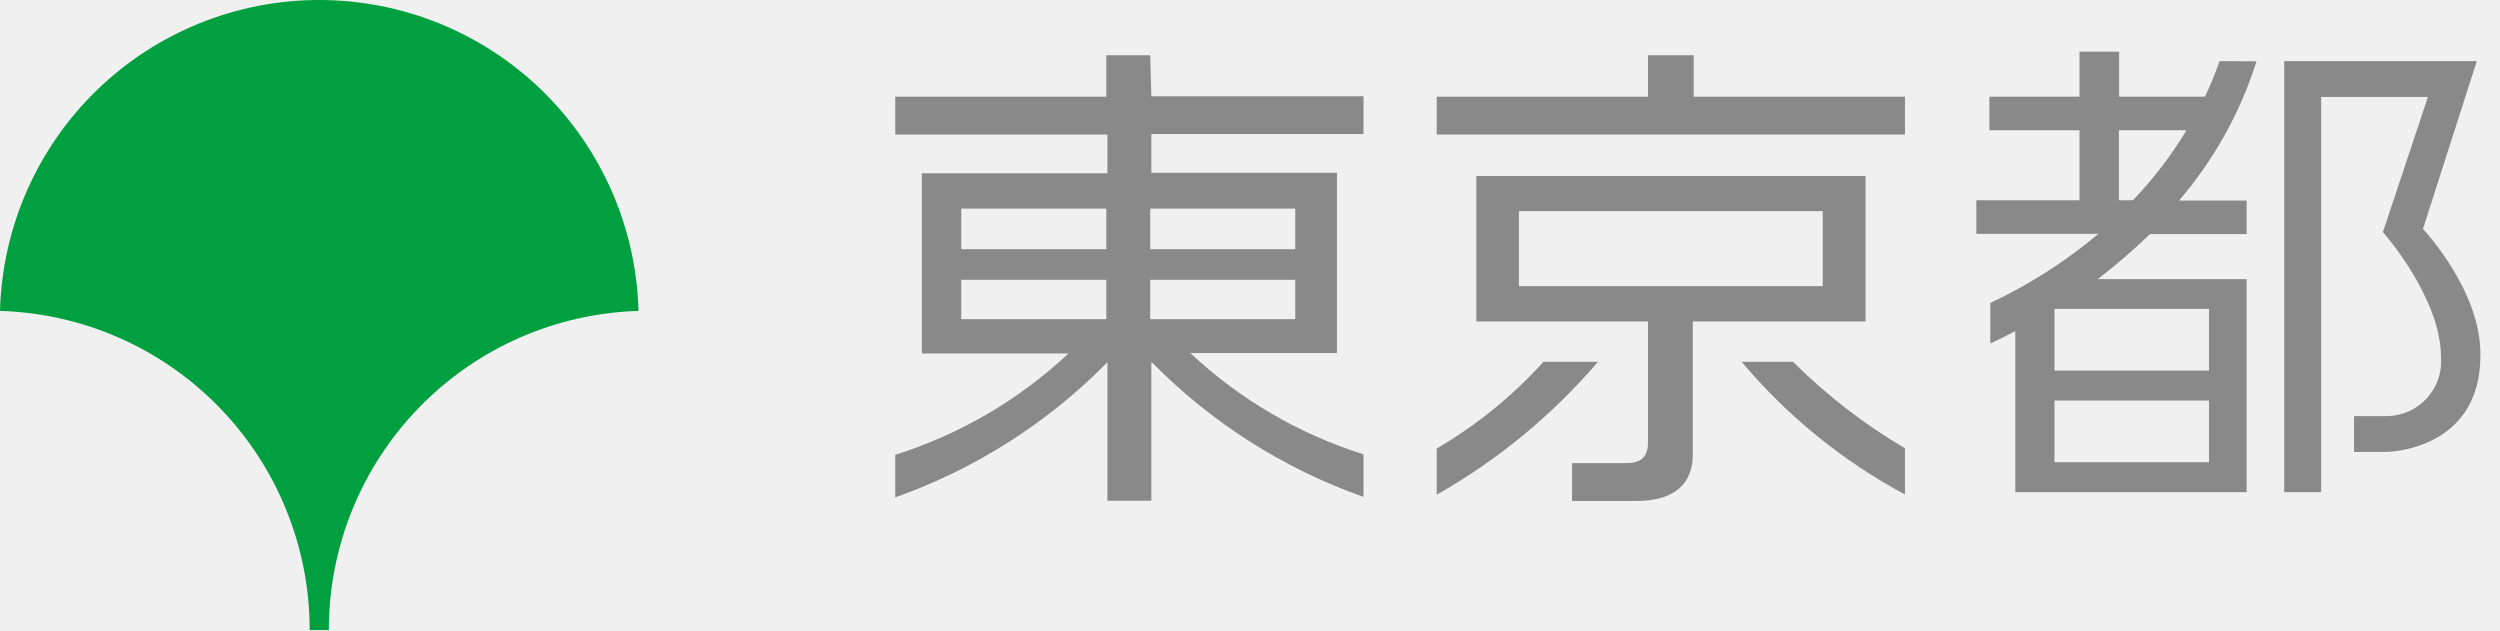
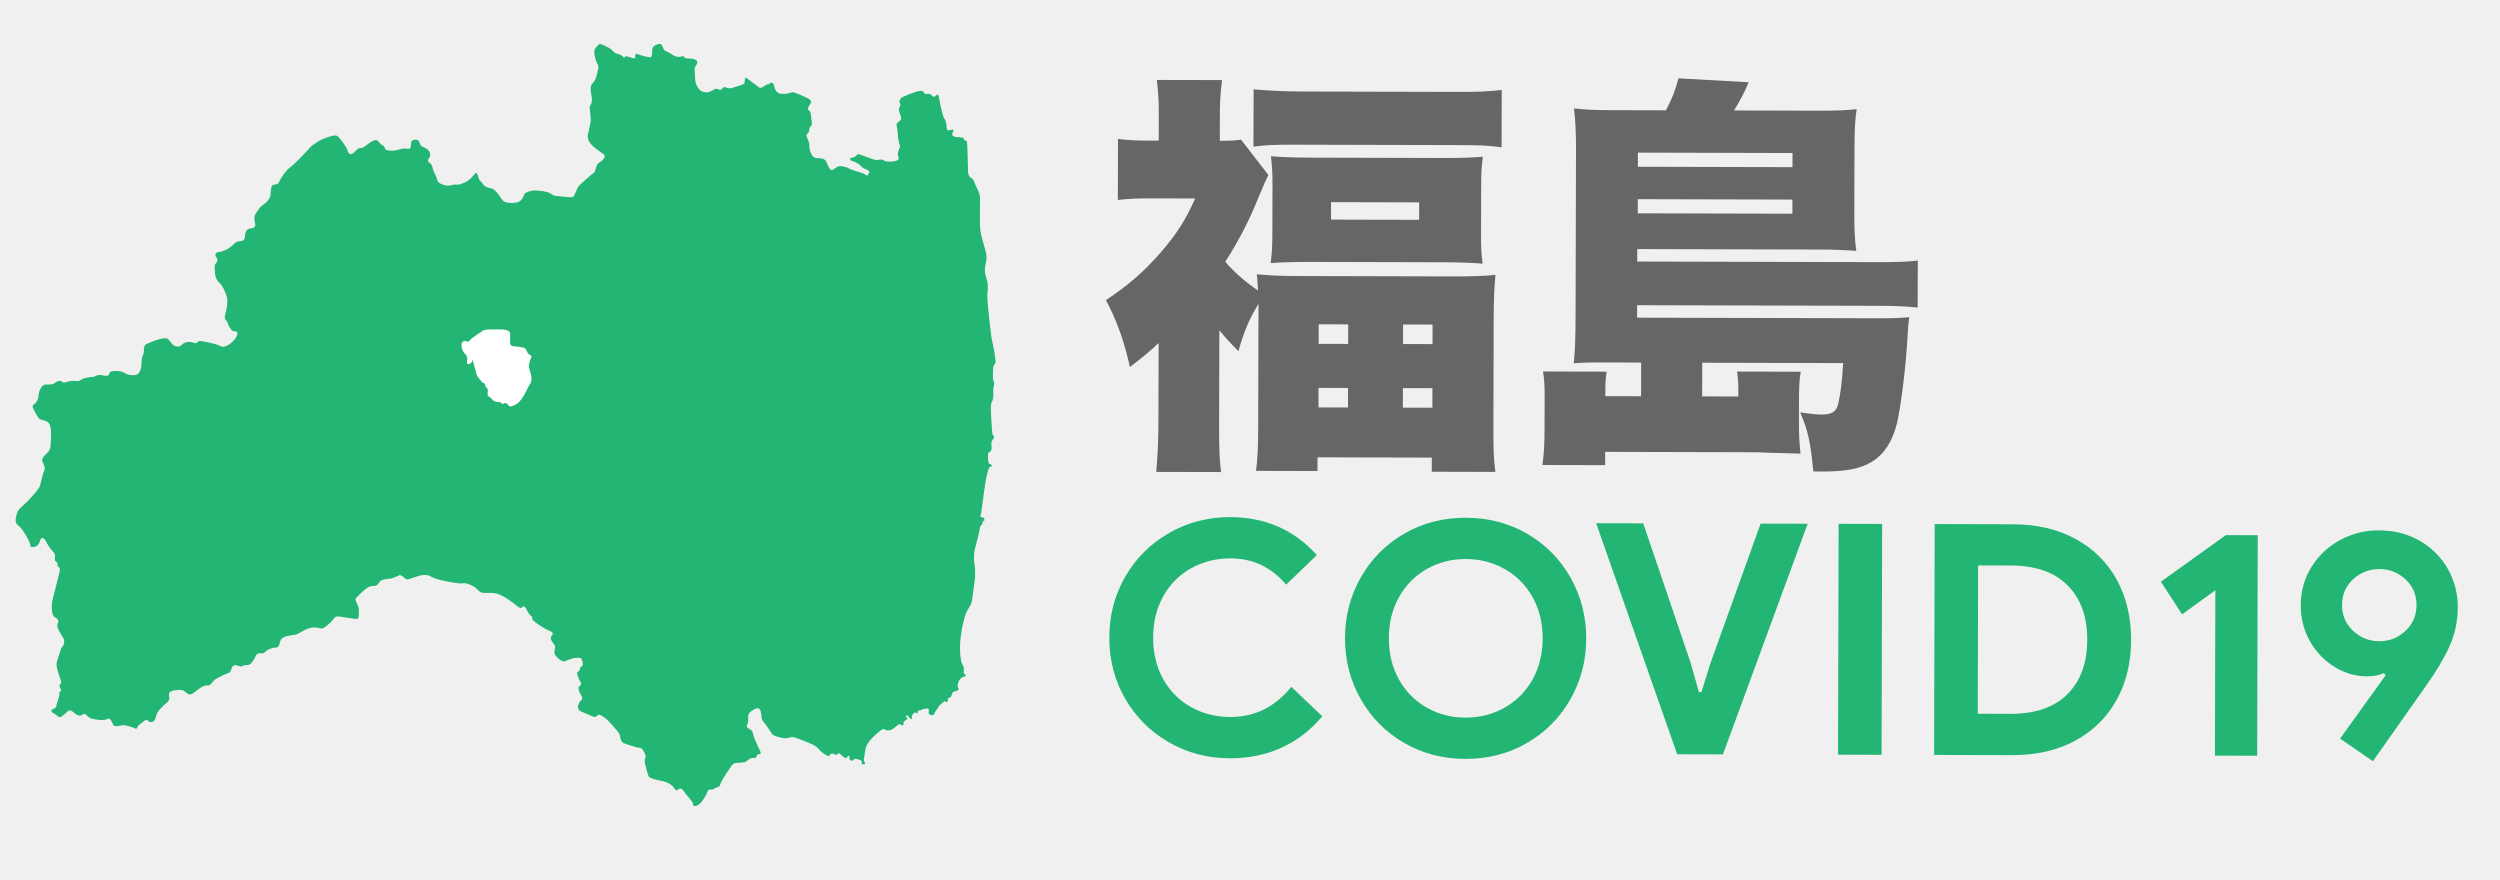
- <svg xmlns="http://www.w3.org/2000/svg" fill="none" height="28" viewBox="0 0 111 28" width="111">
-   <path d="m13.75 27.974h.85c-.002-3.687 1.433-7.229 4.001-9.874s6.064-4.187 9.749-4.296c-.098-3.694-1.635-7.204-4.282-9.783-2.648-2.578-6.197-4.021-9.893-4.021s-7.245 1.443-9.893 4.021c-2.648 2.578-4.184 6.088-4.282 9.783 3.685.109 7.182 1.65 9.749 4.296s4.002 6.188 4.001 9.874z" fill="#00a040" />
-   <g fill="#898989">
-     <path d="m51.07 2.453h-1.95v1.84h-9.37v1.68h9.42v1.72h-8.24v8h6.51c-2.193 2.058-4.822 3.596-7.69 4.5v1.89c3.554-1.26 6.776-3.311 9.42-6v6.15h1.95v-6.17c2.643 2.691 5.864 4.743 9.42 6v-1.89c-2.869-.903-5.498-2.441-7.69-4.5h6.51v-8h-8.24v-1.72h9.42v-1.68h-9.42zm-8.39 6.81h6.44v1.8h-6.44zm0 3.16h6.44v1.75h-6.44zm14.83 1.75h-6.44v-1.75h6.44zm0-4.91v1.8h-6.44v-1.8z" />
-     <path d="m68.53 16.064c-1.374 1.518-2.972 2.817-4.74 3.85v2.05c2.711-1.536 5.134-3.533 7.16-5.9z" />
-     <path d="m79.61 16.064h-2.28c2.02 2.407 4.481 4.406 7.25 5.89v-2.05c-1.812-1.066-3.481-2.356-4.97-3.84z" />
-     <path d="m80.93 14.274h1.9v-6.46h-17.28v6.46h7.62v5.38c0 .71-.39.91-1 .91h-2.37v1.68h2.85c1.77 0 2.51-.83 2.51-2.06v-5.91zm-13.49-4.9h13.49v3.33h-13.49z" />
-     <path d="m75.2 2.453h-2.03v1.84h-9.38v1.68h20.79v-1.68h-9.38z" />
-     <path d="m107.58 10.164 2.39-7.45h-8.55v19.14h1.64v-17.55h4.74l-2 6s2.58 2.89 2.58 5.56c.025.332-.019.666-.129.981-.11.315-.283.603-.509.848-.226.245-.5.441-.805.575-.305.135-.634.205-.967.207h-1.45v1.59h1.4s4.21 0 4.21-4.29c.04-2.87-2.55-5.61-2.55-5.61z" />
-     <path d="m98.55 2.713c-.188.538-.405 1.065-.65 1.58h-3.81v-2h-1.76v2h-4v1.49h4v3.11h-4.58v1.49h5.42c-1.461 1.226-3.075 2.258-4.8 3.07v1.8c.35-.17.73-.35 1.11-.55v7.15h10.27v-9.46h-6.61c.811-.622 1.585-1.29 2.32-2h4.29v-1.49h-3c1.551-1.807 2.722-3.909 3.44-6.18zm-.47 17.81h-6.86v-2.74h6.86zm0-4.07h-6.86v-2.74h6.86zm-4-7.56v-3.11h3c-.675 1.122-1.474 2.165-2.38 3.11z" />
+ <svg xmlns="http://www.w3.org/2000/svg" version="1.1" id="Layer_1" x="0px" y="0px" viewBox="0 0 1125 396" style="enable-background:new 0 0 1125 396;" xml:space="preserve">
+   <style type="text/css">
+ 	.st0{fill:#22B573;}
+ 	.st1{fill:#FFFFFF;}
+ 	.st2{fill:#666666;}
+ </style>
+   <g>
+     <path class="st0" d="M525.91,333.99c-8.31-4.81-14.84-11.35-19.61-19.64c-4.77-8.28-7.14-17.45-7.11-27.51   c0.03-10.06,2.44-19.22,7.25-27.48c4.81-8.26,11.38-14.77,19.71-19.54c8.33-4.77,17.52-7.14,27.59-7.11   c15.67,0.04,28.62,5.73,38.84,17.07l-13.82,13.31c-6.65-7.85-14.96-11.79-24.93-11.82c-6.48-0.02-12.39,1.44-17.71,4.38   c-5.33,2.94-9.52,7.11-12.58,12.52c-3.06,5.41-4.6,11.65-4.62,18.7c-0.02,7.06,1.49,13.3,4.52,18.73   c3.03,5.43,7.21,9.62,12.52,12.58c5.31,2.97,11.21,4.45,17.69,4.47c10.93,0.03,20.08-4.49,27.46-13.57l13.9,13.24   c-5.14,6.18-11.22,10.88-18.24,14.1c-7.02,3.22-14.79,4.82-23.3,4.8C543.4,341.21,534.22,338.8,525.91,333.99z" />
+     <path class="st0" d="M631.76,334.25c-8.26-4.81-14.75-11.38-19.46-19.71c-4.72-8.33-7.07-17.48-7.04-27.44   c0.03-9.96,2.42-19.1,7.18-27.4c4.76-8.31,11.28-14.84,19.56-19.61s17.5-7.14,27.66-7.11c10.16,0.03,19.36,2.44,27.62,7.25   c8.26,4.81,14.75,11.38,19.47,19.71c4.72,8.33,7.07,17.48,7.04,27.44c-0.02,9.96-2.42,19.1-7.18,27.4   c-4.76,8.31-11.28,14.84-19.56,19.61c-8.28,4.77-17.5,7.14-27.66,7.11C649.23,341.48,640.02,339.06,631.76,334.25z M677,318.48   c5.33-2.98,9.52-7.18,12.58-12.59c3.06-5.41,4.6-11.6,4.62-18.56c0.02-6.96-1.49-13.16-4.52-18.58   c-3.03-5.42-7.21-9.64-12.52-12.65c-5.31-3.01-11.16-4.52-17.54-4.54c-6.38-0.02-12.22,1.47-17.5,4.45   c-5.28,2.99-9.45,7.18-12.51,12.59c-3.06,5.41-4.6,11.6-4.62,18.56c-0.02,6.96,1.49,13.16,4.52,18.58   c3.03,5.43,7.18,9.64,12.45,12.65c5.27,3.01,11.09,4.53,17.47,4.54C665.81,322.95,671.67,321.47,677,318.48z" />
+     <path class="st0" d="M718.27,235.45l21.18,0.05l21.32,62.73l3.74,13.21l1.16,0l4.1-13.19l22.5-62.62l21.18,0.05l-38.13,103.79   l-20.6-0.05L718.27,235.45z" />
+     <path class="st0" d="M827.38,235.72l19.59,0.05l-0.26,103.89l-19.59-0.05L827.38,235.72z" />
+     <path class="st0" d="M870.61,235.83l35.11,0.09c10.83,0.03,20.26,2.23,28.28,6.6c8.02,4.37,14.19,10.48,18.53,18.33   c4.33,7.85,6.49,16.9,6.46,27.15c-0.03,10.25-2.23,19.29-6.6,27.12c-4.37,7.82-10.58,13.9-18.62,18.23   c-8.04,4.33-17.48,6.48-28.31,6.46l-35.11-0.09L870.61,235.83z M904.64,321.23c11.22,0.03,19.79-2.92,25.71-8.86   c5.91-5.93,8.89-14.07,8.91-24.43c0.03-10.35-2.91-18.51-8.79-24.47c-5.89-5.96-14.44-8.96-25.66-8.99l-14.65-0.04l-0.17,66.74   L904.64,321.23z" />
+     <path class="st0" d="M996.91,265.61l-14.97,10.84l-9.54-14.68l29.22-20.96l14.36,0.04l-0.25,99.24l-19.01-0.05L996.91,265.61z" />
+     <path class="st0" d="M1053.04,332.38l20.53-28.57l-0.87-0.87c-2.23,0.96-4.74,1.44-7.55,1.43c-5.03-0.01-9.84-1.39-14.43-4.15   c-4.59-2.75-8.3-6.58-11.14-11.48c-2.84-4.91-4.25-10.39-4.24-16.45c0.02-6.34,1.65-12.1,4.91-17.28   c3.25-5.18,7.57-9.2,12.94-12.07c5.38-2.87,11.11-4.3,17.21-4.28c6.96,0.02,13.15,1.6,18.56,4.74c5.41,3.14,9.61,7.36,12.59,12.66   c2.98,5.3,4.47,11.02,4.45,17.18c-0.02,6.16-1.22,11.92-3.6,17.31c-2.39,5.38-5.9,11.34-10.56,17.86l-24.03,34.14L1053.04,332.38z    M1082.39,283.95c3.35-3.09,5.02-6.98,5.04-11.66c0.01-4.68-1.65-8.54-4.98-11.61c-3.33-3.06-7.22-4.6-11.67-4.61   c-4.55-0.01-8.49,1.51-11.84,4.55c-3.34,3.05-5.02,6.91-5.03,11.58c-0.01,4.68,1.65,8.57,4.98,11.68   c3.33,3.11,7.27,4.67,11.81,4.68C1075.15,288.58,1079.05,287.04,1082.39,283.95z" />
+   </g>
+   <g>
+     <path class="st0" d="M198.15,261c-1.42-0.28-3.81-1.25-4.66-1.76c-0.85-0.51-2.33-0.8-4.78-0.17c-2.45,0.63-5.06,2.05-5.97,1.54   c-0.91-0.51-2.11-2.16-3.19-1.71c-1.08,0.46-2.45,1.37-4.78,1.59c-2.33,0.23-3.13,0.46-3.87,1.31c-0.74,0.85-1.19,1.88-2.45,1.88   c-1.25,0-1.99,0.11-3.07,0.74s-3.24,2.73-3.98,3.47c-0.74,0.74-1.71,1.48-1.31,2.5c0.4,1.02,1.37,2.45,1.37,3.81   c0,1.37,0.28,4.21-0.74,4.32c-1.02,0.11-7.23-1.02-7.57-1.02s-2.05-0.51-2.84,0.74c-0.8,1.25-2.67,2.9-3.75,3.7   c-1.08,0.8-1.65,1.08-2.5,0.8s-3.41-0.85-6.14,0.4c-2.73,1.25-3.64,2.22-5.29,2.5s-5.69,0.57-6.37,2.5   c-0.68,1.93-0.63,3.24-2.1,3.24c-1.48,0-3.87,0.8-4.95,2.11c-1.08,1.31-3.07-0.45-3.98,1.42c-0.91,1.88-2.11,4.27-3.7,4.32   s-2.11,0.28-2.67,0.63c-0.57,0.34-2.45-0.74-3.24-0.51c-0.8,0.23-1.31,0.74-1.54,1.88c-0.23,1.14-0.91,1.54-1.65,1.76   c-0.74,0.23-3.19,1.37-4.04,1.88c-0.85,0.51-1.65,0.63-2.67,1.99c-1.02,1.37-1.59,1.71-2.5,1.59c-0.91-0.11-2.33,0.51-3.75,1.54   c-1.42,1.02-3.36,3.07-4.66,2.39c-1.31-0.68-1.99-1.93-3.3-1.88c-1.31,0.06-5.63-0.28-5.46,2.16c0.17,2.45,0.34,2.33-1.25,3.75   c-1.59,1.42-3.36,3.13-3.98,4.32c-0.63,1.19-0.8,3.3-1.71,3.87c-0.91,0.57-1.71,0.46-2.39-0.17c-0.68-0.63-0.91-0.8-1.59-0.17   c-0.68,0.63-1.65,1.14-2.62,2.05c-0.97,0.91-0.57,2.05-1.88,1.42c-1.31-0.63-4.21-1.54-5.46-1.36c-1.25,0.17-3.41,0.8-4.04,0.06   c-0.63-0.74-1.37-3.93-2.79-2.9c-1.42,1.02-6.66,0.17-7.85-0.46c-1.19-0.63-2.05-2.27-2.96-1.76c-0.91,0.51-1.25,1.19-3.07,0.23   s-2.39-2.84-4.21-1.25c-1.82,1.59-2.96,3.19-4.27,1.99c-1.31-1.19-3.64-1.99-2.67-2.84c0.97-0.85,1.88-0.63,1.99-1.59   c0.11-0.97,1.59-4.61,1.42-5.58c-0.17-0.97,0.51-1.02,0.74-1.48c0.23-0.45-0.74-1.42-0.74-2.1c0-0.68,1.08-0.97,0.74-2.22   c-0.34-1.25-2.33-6.2-1.99-8.02c0.34-1.79,2.15-6.92,2.16-6.94c0,0,2.41-1.97,0.59-4.86c-1.82-2.89-2.81-4.71-2.32-5.79   s0.83-1.9-1.16-3.06s-1.41-6.37-1.16-7.61c0.25-1.24,2.98-11.49,3.14-12.57c0.17-1.07,0.58-1.82-0.41-2.56s0.25-1.57-1.07-2.32   s0.33-2.89-1.16-4.3c-1.49-1.41-2.98-3.89-3.56-5.13c-0.58-1.24-1.74-1.57-2.23-0.66s-0.58,2.98-2.65,3.39s-1.82,0.08-2.23-1.57   c-0.41-1.65-3.06-6.04-4.38-7.28c-1.32-1.24-2.32-1.65-1.9-4.13s0.91-3.14,1.74-4.13c0.83-0.99,3.22-2.89,4.13-3.97   c0.91-1.07,4.63-4.8,5.13-6.78c0.5-1.98,1.16-5.13,1.82-6.53c0.66-1.41-0.66-3.06-0.91-4.22c-0.25-1.16,0.66-2.07,1.98-3.39   s1.74-1.57,1.9-5.95c0.17-4.38,0-7.28-1.57-8.27c-1.57-0.99-3.39-0.33-4.55-2.56c-1.16-2.23-2.98-4.55-1.65-5.21   c1.32-0.66,2.15-2.65,2.23-4.22c0.08-1.57,1.16-4.96,3.56-4.8s3.39-0.33,4.3-1.07c0.91-0.74,2.23-0.74,2.73-0.17s0.5,0.5,2.07,0.08   c1.57-0.41,2.73-0.66,4.38-0.41s1.82-0.74,3.56-1.24c1.74-0.5,2.15-0.5,3.64-0.58c1.49-0.08,1.65-1.32,4.46-0.74   c2.81,0.58,3.06-0.17,3.14-0.91c0.08-0.74,1.32-1.16,3.47-1.07c2.15,0.08,2.98,0.74,4.13,1.32c1.16,0.58,4.46,1.07,5.54-0.25   c1.07-1.32,1.24-2.89,1.32-4.46s0.08-2.73,0.74-3.97c0.66-1.24,0-3.47,0.91-4.3c0.91-0.83,8.35-3.8,9.92-2.89   c1.57,0.91,2.07,3.31,4.3,3.56c2.23,0.25,2.15-1.32,3.97-1.82c1.82-0.5,2.73-0.17,3.97,0.25c1.24,0.41,1.24-0.91,2.56-0.91   s6.95,1.32,8.1,1.82c1.16,0.5,1.82,1.24,3.89,0.33s3.97-3.06,4.63-4.71c0.66-1.65-0.41-1.9-1.49-1.82   c-1.07,0.08-2.48-2.73-2.73-3.8c-0.25-1.07-1.82-1.32-1.16-3.47c0.66-2.15,1.41-6.2,0.74-8.35s-1.82-4.88-3.47-6.37   c-1.65-1.49-1.82-3.64-1.82-4.8c0-1.16-0.58-2.73,0.5-3.89c1.07-1.16,0.41-2.23-0.08-2.98c-0.5-0.74-0.17-1.9,1.24-1.98   c1.41-0.08,4.05-0.99,5.87-2.73c1.82-1.74,2.4-2.07,3.47-2.15c1.07-0.08,2.4-0.08,2.48-2.07c0.08-1.98,0.58-3.39,2.32-3.64   c1.74-0.25,2.65-0.58,2.23-2.32c-0.41-1.74-0.58-3.22,0.66-4.96c1.24-1.74,1.65-2.56,3.39-3.72c0,0,2.82-1.83,2.96-4.46   c0.14-2.62,0.23-4.07,1.58-4.3c1.36-0.23,1.72-0.09,2.26-1.27c0.54-1.18,2.53-4.7,5.16-6.69c2.62-1.99,8.59-8.5,8.91-8.96   c0.32-0.45,3.57-2.76,5.52-3.57c1.95-0.81,5.29-2.04,6.42-1.49c1.13,0.54,4.61,5.56,4.7,6.38c0.09,0.81,1.04,3.12,2.99,1.09   c1.94-2.04,2.35-1.99,3.21-1.99c0.86,0,1.58-0.68,3.62-2.17c2.04-1.49,3.44-1.63,3.94-1c0.5,0.63,1.54,1.85,2.04,2.04   c0.5,0.18,0.77,0.36,1.04,1.22c0.27,0.86,1.31,1.22,3.66,1.13c2.35-0.09,3.84-1.22,5.7-0.95c1.85,0.27,2.26,0,2.35-1.13   c0.09-1.13-0.09-2.62,1.54-2.85c1.63-0.23,2.4,0.72,2.62,1.95c0.23,1.22,1.99,1.36,3.12,2.26c1.13,0.9,1.95,2.44,1.04,3.85   c-0.9,1.4-0.77,1.67,0.32,2.53c1.09,0.86,1.04,1.76,1.36,2.94c0.32,1.18,1.58,3.08,1.76,4.16c0.18,1.09,0.72,1.85,2.44,2.44   c1.72,0.59,2.44,0.77,3.94,0.36c1.49-0.41,1.85-0.32,2.85-0.27c1,0.05,4.39-1.13,6.11-2.94c1.72-1.81,2.26-3.03,2.8-1.81   c0.54,1.22,0.72,2.76,1.49,3.21c0.77,0.45,0.95,1.54,1.9,2.17c0.95,0.63,1.81,0.86,2.94,1.04c1.13,0.18,1.94,1.31,2.94,2.4   c1,1.09,1.86,3.66,3.94,3.98c2.08,0.32,4.89,0.41,6.29-0.9c1.4-1.31,1.49-2.71,1.85-3.12c0.36-0.41,2.62-1.54,5.07-1.4   c2.44,0.14,5.02,0.45,6.51,1.36c1.49,0.9,1.4,1.09,3.89,1.22c2.49,0.14,4.66,0.63,5.7,0.41c1.04-0.23,0.63-0.04,1.22-1.09   c0.59-1.04,1.27-3.3,2.17-4.16c0.9-0.86,4.48-4.16,5.43-4.89c0.95-0.72,1.4-0.86,1.67-1.63c0.27-0.77,0.41-2.99,2.08-3.94   c1.67-0.95,2.67-2.53,2.08-3.26c-0.59-0.72-4.3-2.85-5.88-4.75c-1.58-1.9-1.85-3.39-1.4-4.89c0.45-1.49,0.59-2.94,0.95-4.43   c0.36-1.49,0.14-3.44,0-4.8c-0.14-1.36-0.59-2.53,0.18-3.75c0.77-1.22,0.59-3.03,0.41-3.8c-0.18-0.77-1-4.61,0.41-5.79   c1.4-1.18,1.99-3.94,2.4-5.74c0.41-1.81,0.41-2.26-0.32-3.35c-0.72-1.09-1.72-5.25-1.04-6.33c0.68-1.09,1.49-1.72,1.99-2.22   c0.5-0.5,2.49,0.81,3.71,1.31c1.22,0.5,2.13,1.31,2.62,1.99c0.5,0.68,1.94,1.13,2.9,1.36c0.95,0.23,1.27,0.9,1.76,1.31   c0.5,0.41,0.54-0.72,1.36-0.5c0.81,0.23,1.76,0.41,2.67,0.77s1.4,0.14,1.18-0.63c-0.23-0.77,0.36-1.58,1.18-1.13   c0.81,0.45,4.52,1.36,5.38,1.4c0.86,0.05,1.04-0.86,1.04-2.22c0-1.36,0.23-2.49,0.99-2.9c0.77-0.41,2.67-1.63,3.39-0.32   c0.72,1.31,0.59,2.26,2.31,2.89c1.72,0.63,3.03,2.22,4.75,2.35c1.72,0.14,2.8-0.63,2.9-0.05c0.09,0.59,0.81,0.81,2.44,0.81   c1.63,0,3.75,0.45,3.53,1.85c-0.23,1.4-1.22,1.58-1.18,2.99c0.05,1.4,0.14,5.61,0.63,6.6c0.5,1,1.22,3.17,3.62,3.66   c2.4,0.5,3.57-0.68,4.52-1.22c0.95-0.54,1.27-0.14,2.62,0.18c1.36,0.32,0.81-1.76,2.67-1.04c1.86,0.72,2.94,0.27,3.66-0.05   c0.72-0.32,4.48-1.18,4.7-1.76c0.23-0.59-0.09-3.08,0.86-2.49c0.95,0.59,2.94,2.26,4.03,2.99c1.09,0.72,1.81,1.9,3.03,1.31   c1.22-0.59,1.94-1.45,2.67-1.4c0.72,0.05,0.54-0.32,1.09-0.68s1.4,0.32,1.58,1.04c0.18,0.72,0.68,3.71,3.12,3.89   c2.44,0.18,3.89-0.27,4.75-0.63c0.86-0.36,3.17,0.77,5.7,1.85s3.66,1.94,2.99,2.94c-0.68,1-1.81,2.9-0.91,3.21   c0.9,0.32,1.09,2.71,1.18,3.75c0.09,1.04,0.5,2.71,0,3.17c-0.5,0.45-1.09,1.49-1,2.17c0.09,0.68-0.45,1.4-0.81,1.54   c-0.36,0.14-0.45,0.45-0.23,1.4s1.27,2.26,1.18,3.98c-0.09,1.72,0.86,5.47,3.3,5.56c2.44,0.09,3.8,0.23,4.48,1.99   c0.68,1.76,1.58,3.84,2.62,3.39c1.04-0.45,1.9-1.72,3.26-1.76c1.36-0.05,3.35,0.54,4.52,1.22c1.18,0.68,5.52,1.72,6.42,2.26   c0.9,0.54,1.4,1.09,1.81,0.41c0.41-0.68,0.99-1.54-0.27-2.13c-1.27-0.59-2.26-0.95-2.94-1.76c-0.68-0.81-2.04-1.72-3.57-2.17   c-1.54-0.45-1.9-1.36-0.45-1.63c1.45-0.27,1.9-0.86,2.31-1.36c0.41-0.5,0.86-0.14,3.17,0.63c2.31,0.77,4.25,1.63,5.25,1.76   c1,0.14,2.58-0.54,3.26,0c0.68,0.54,1.67,0.77,2.99,0.77s3.75-0.32,3.98-1.27c0.23-0.95-0.77-1.85-0.14-3.44   c0.63-1.58,1.04-2.08,0.63-2.85c-0.41-0.77-0.81-3.44-0.81-4.57c0-1.13-0.45-3.75-0.59-4.43c-0.14-0.68,0.41-1,1.09-1.49   c0.68-0.5,1.36-1.04,0.72-2.67c-0.63-1.63-1.09-3.21-0.5-3.85c0.59-0.63,0.5-1.36,0.09-1.95c-0.41-0.59,0.27-1.72,0.59-2.13   c0.32-0.41,5.83-2.62,7.28-2.94c1.45-0.32,2.62-0.5,2.94,0.32c0.32,0.81,0.72,0.86,1.58,0.77c0.86-0.09,1.54,0.05,2.08,0.77   c0.54,0.72,1.54,0.5,1.9,0c0.36-0.5,0.86-1.04,1.27,0.72c0.41,1.76,1.04,5.52,1.58,7.33c0.54,1.81,0.63,1.99,1.18,2.76   c0.54,0.77,0.68,2.9,0.77,3.71c0.09,0.81,0.32,1.4,1.58,1c1.27-0.41,1.81-0.18,1.18,0.95c-0.63,1.13-0.18,1.76,1.18,2.13   c1.36,0.36,1.31-0.27,1.94,0.14c0.63,0.41,1-0.36,1.54,0.36c0.54,0.72,0.45,1.22,1.09,1.09s0.63,1.18,0.72,1.9   c0.09,0.72,0.36,12.08,0.36,12.3c0,0.23,0.23,2.17,1.4,2.71c1.18,0.54,1.36,1.81,1.81,2.8c0.45,1,2.08,3.94,2.17,5.74   c0.09,1.81-0.18,11.58,0.05,13.84s0.45,3.57,1.67,7.64c1.22,4.07,1.58,5.43,0.81,8.68c-0.77,3.26-0.04,5.11,0.45,6.56   c0.5,1.45,0.77,3.8,0.36,6.6c-0.41,2.8,1.85,20.13,1.85,20.13s1.44,6.44,1.44,7.43c0,0.99,0.58,2.98,0.33,3.72   s-1.16,1.24-1.07,2.73c0.08,1.49-0.41,4.22,0.25,5.54s-0.25,2.73-0.17,4.05c0.08,1.32,0.17,4.38-0.74,5.46   c-0.91,1.07,0.33,13.39,0.33,14.39c0,0,0.97,0.73,0.77,1.34c-0.2,0.61-1.22,1.73-1.22,2.68c0,0.95,0.34,2.34-0.07,3.19   s-1.32,0.58-1.42,1.83c-0.1,1.26,0.07,2.71,0.17,3.46c0.1,0.75,0.34,0.68,0.95,0.98c0.61,0.3,0.75,0.68,0.51,0.95   c-0.24,0.27-0.48-0.34-1.02,0.44c-0.54,0.78-1.19,3.46-1.59,5.53c-0.41,2.07-2.07,15-2.14,15.23c-0.07,0.24-0.61,1.46,0.03,1.63   c0.64,0.17,1.29,0.17,1.32,0.58c0.03,0.41,0.37,1.02,0,1.05c-0.37,0.03-0.71,0.24-0.71,0.81c0,0.58-0.24,1.12-0.54,1.12   s-0.71,1.22-0.85,2.48c-0.14,1.26-1.65,6.52-2.15,8.73s-0.33,5.35,0,6.83s0.28,5.62-0.11,7.88c-0.39,2.26-0.83,6.56-1.1,8.21   c-0.28,1.65-0.72,1.93-2.2,4.46s-3.25,11.69-3.2,16.65s0.77,7.39,1.32,7.94s0.44,2.37,0.33,3.09c-0.11,0.72,1.82,1.43,0.55,1.82   c-1.27,0.39-2.48,0.99-3.14,3.36c-0.66,2.37,1.65,2.37-0.61,3.14c-2.26,0.77-1.71,0.66-2.09,1.65c-0.39,0.99-0.61,1.54-1.27,1.54   s-0.44,0.28-0.55,1.21c-0.11,0.94-0.88,0.66-1.16,0.39s-0.72,0.11-1.16,0.55s-1.32,0.88-2.09,2.2c-0.77,1.32-1.6,2.15-1.71,2.81   c-0.11,0.66-0.83,0.72-1.49,0.5c-0.66-0.22-1.16-0.22-0.99-1.21c0.17-0.99,0-2.21-0.99-1.6c-0.99,0.61-0.66-0.44-1.49,0.22   c-0.83,0.66-0.77-0.22-1.16,0.5c-0.39,0.72-0.66-0.55-0.99,0.05s-0.33,1.87-0.88,1.27s-0.55-0.55-1.43,0.28s-0.72,1.16-0.61,1.87   c0.11,0.72-0.55,0.66-1.21-0.22c-0.66-0.88-1.43-1.38-1.49-0.61c-0.05,0.77,1.16,1.05,0.5,1.43c-0.66,0.39-1.65,1.21-1.65,1.21   s0.39,1.21-0.33,1.49c-0.72,0.28-0.83-0.83-1.65-0.44c-0.83,0.39-2.92,2.48-3.91,2.65c-0.99,0.17-2.04,0.11-2.54-0.33   s-0.77-0.22-1.65,0.33c-0.88,0.55-6.5,5.02-7,8.6c-0.5,3.58-1.1,4.96-0.33,5.9c0.77,0.94-1.1,1.21-1.32,0.44s0.38-1.1-0.55-1.43   s-2.59-1.05-2.87-0.5c-0.28,0.55-1.32,0.99-1.71,0.5c-0.39-0.5-0.44-0.44-0.39-1.16c0.06-0.72-0.44-1.49-1.05-0.22   c-0.61,1.27-1.98-0.5-3.03-1.32c-1.05-0.83-1.05-0.33-1.49,0.11c-0.44,0.44-0.83,0.05-1.82-0.33c-0.99-0.39-1.54,0.66-1.76,1.05   c-0.22,0.39-3.58-1.65-4.08-2.48s-2.32-2.2-2.98-2.54s-7.55-3.31-9.15-3.47c-1.6-0.17-2.65,0.72-4.24,0.44   c-1.6-0.28-4.63-0.94-5.24-1.93c-0.61-0.99-3.36-4.96-4.08-5.73c-0.72-0.77-0.66-2.09-0.88-3.58s-0.72-2.92-2.92-1.82   c-2.2,1.1-2.98,2.2-2.92,3.47c0.06,1.27,0.28,1.93-0.22,3.03s-0.66,1.38,0.33,2.09c0.99,0.72,1.82,0.83,2.09,2.43   c0.28,1.6,0.94,2.59,1.76,4.68c0.83,2.09,2.26,4.08,1.49,4.46c-0.77,0.39-1.05-0.33-1.6,0.99c-0.55,1.32-1.49,0.66-2.37,0.83   c-0.88,0.17-2.1,1.65-3.03,1.87s-2.48,0.33-3.42,0.33s-1.71,0.22-2.32,1.1s-4.52,6.39-5.02,8.05c-0.5,1.65-0.99,1.65-1.93,1.93   c-0.94,0.28-1.49,1.05-2.37,0.94c-0.88-0.11-1.43,0.06-1.65,0.94c-0.22,0.88-2.48,5.01-4.08,5.9c-1.6,0.88-2.26,0.83-2.48-0.44   c-0.22-1.27-1.76-2.54-3.25-4.52c-1.49-1.98-2.09-3.03-3.31-1.93c-1.21,1.1-1.87-0.66-2.37-1.27s-2.15-1.98-4.69-2.48   c-2.54-0.5-6.01-1.27-6.34-2.2c-0.33-0.94-1.98-6.12-1.76-7.22s0.66-1.93,0.28-2.54c-0.39-0.61-1.1-2.98-2.48-3.03   s-6.61-1.82-7.17-2.09c-0.55-0.28-1.43-1.16-1.54-2.42c-0.11-1.27-0.77-2.37-1.05-2.65s-4.46-5.46-5.79-6.23   c-1.32-0.77-2.59-2.09-3.42-1.21c-0.83,0.88-1.65,0.77-2.42,0.39s-5.13-2.15-5.4-2.32c-0.28-0.17-1.32-1.1-0.94-2.59   c0.39-1.49,1.16-2.15,1.54-2.43s0.5-1.1-0.22-2.15c-0.72-1.05-1.76-3.58-0.72-4.08c1.05-0.5,0.72-1.49,0.28-2.2   c-0.44-0.72-1.65-3.47-1.27-4.02c0.39-0.55,1.05-0.39,1.16-1.21c0.11-0.83,0.17-1.32,0.94-1.54c0.77-0.22,0.16-2.76-0.22-3.36   c-0.39-0.61-1.6-0.39-2.98-0.33c-1.38,0.05-4.02,1.38-4.8,1.6s-4.46-2.26-4.41-4.13c0.05-1.87,0.77-2.37-0.17-3.64   c-0.94-1.27-1.87-2.42-1.27-3.42c0.61-0.99,1.6-1.76-0.88-2.7s-7.77-4.57-7.66-5.35c0.11-0.77,0.11-0.94-0.61-1.38   c-0.72-0.44-1.87-2.65-2.32-3.42c-0.44-0.77-1.27-1.16-1.49-0.44c-0.22,0.72-1.65,0.17-2.04-0.22s-6.45-5.29-9.65-5.9   c-3.2-0.61-5.46,0.05-6.83-0.5c-1.38-0.55-1.76-1.87-3.75-2.87c-1.98-0.99-3.31-1.49-4.85-1.21   C206.41,262.88,198.15,261,198.15,261z" />
+     <path class="st1" d="M207.71,154.49c0,0,0.89-1.54,1.94-0.97c1.05,0.57,1.7-0.16,2.27-0.89c0.57-0.73,4.53-3.16,5.18-3.72   c0.65-0.57,1.7-0.65,4.78-0.65s7.53-0.49,7.69,1.94c0.16,2.43-0.73,5.42,1.3,5.59c2.02,0.16,3.89,0.4,4.78,0.65s1.38,1.3,1.78,2.35   c0.41,1.05,2.19,0.73,1.54,2.27c-0.65,1.54-1.21,3.16-0.81,4.7c0.4,1.54,1.78,4.94,0.4,6.96c-1.38,2.02-3.16,7.21-5.99,8.99   c-2.83,1.78-3.4,1.21-3.97,0.4c-0.57-0.81-1.54-0.97-2.1-0.4c-0.57,0.57-0.89-0.97-2.27-0.81c-1.38,0.16-2.83-0.89-2.75-1.21   c0.08-0.32-1.54-1.13-1.94-1.7c-0.4-0.57,0.24-2.27-0.16-3c-0.4-0.73-1.21-1.05-1.05-1.7c0.16-0.65-0.73-0.97-0.97-0.97   s-2.83-3-3-4.05c-0.16-1.05-1.86-6.8-1.7-6.48c0.16,0.32-0.57,1.78-1.46,2.02c-0.89,0.24-1.21-0.4-1.05-1.38   c0.16-0.97,0.16-1.94-0.4-2.67C209.17,159.02,207.47,157.89,207.71,154.49z" />
+   </g>
+   <g>
+     <path class="st2" d="M521.38,154.36c-3.94,3.73-6.19,5.6-12.93,10.82c-2.4-11.04-5.56-20.21-10.77-30.14   c10.12-6.71,17.24-12.86,25.12-22.01c6.75-7.84,10.7-14,15.02-23.71l-19.26-0.05c-7.11-0.02-10.47,0.16-15.53,0.71l0.07-27.49   c3.93,0.57,7.67,0.77,13.84,0.78l4.49,0.01l0.03-13.09c0.01-5.42-0.35-9.54-0.9-14.22l29.36,0.07c-0.57,4.3-0.96,9.16-0.97,14.4   l-0.03,12.91c5.24,0.01,7.86-0.17,9.54-0.54l12.3,15.93c-1.32,2.61-1.5,3.18-4.52,10.27c-3.95,9.9-8.65,19.06-14.85,28.77   c3.17,3.94,9.51,9.56,14.74,12.94c-0.18-3.74-0.36-4.3-0.54-7.3c6.17,0.58,10.47,0.77,19.64,0.8l67.71,0.17   c9.35,0.02,15.15-0.15,20.01-0.7c-0.58,6.54-0.78,11.22-0.8,20.76l-0.12,48.07c-0.02,9.35,0.15,14.78,0.89,19.83l-28.62-0.07   l0.02-6.36l-51.43-0.13l-0.02,6.17l-27.68-0.07c0.76-5.42,0.96-10.47,0.99-19.82l0.12-47.88c0.01-2.43,0.01-3.37,0.02-7.48   c-4.13,6.91-6.39,11.95-9.03,21.3c-4.29-4.31-5.6-5.81-8.58-9.37l-0.11,43.2c-0.02,9.35,0.15,15.15,0.88,20.58l-29.18-0.07   c0.58-6.36,0.97-13.84,0.99-21.13L521.38,154.36z M564.13,40.19c6.55,0.58,13.28,0.97,22.25,0.99l67.89,0.17   c10.66,0.03,15.9-0.15,21.51-0.88l-0.07,25.81c-5.61-0.76-9.35-0.96-18.33-0.98l-75-0.19c-8.98-0.02-12.72,0.15-18.33,0.89   L564.13,40.19z M572.62,83.42c0.01-5.8-0.17-8.6-0.71-13.09c5.61,0.39,10.47,0.59,18.89,0.61l58.54,0.15   c7.67,0.02,12.16-0.16,17.96-0.52c-0.57,4.3-0.77,6.92-0.78,12.9l-0.06,22.07c-0.02,5.98,0.16,8.79,0.71,13.09   c-5.24-0.39-9.91-0.59-18.52-0.61l-58.17-0.15c-8.23-0.02-13.47,0.15-18.7,0.51c0.57-4.3,0.77-7.29,0.78-12.9L572.62,83.42z    M593.32,183.34l13.28,0.03l0.02-8.79l-13.28-0.03L593.32,183.34z M593.39,154.73l13.28,0.03l0.02-8.79l-13.28-0.03L593.39,154.73z    M598.96,98.82l39.65,0.1l0.02-7.85l-39.65-0.1L598.96,98.82z M631.29,183.44l13.28,0.03l0.02-8.79l-13.28-0.03L631.29,183.44z    M631.36,154.82l13.28,0.03l0.02-8.79l-13.28-0.03L631.36,154.82z" />
+     <path class="st2" d="M738.51,163.14l-15.9-0.04c-5.8-0.01-7.86-0.02-14.4,0.34c0.58-5.98,0.78-11.6,0.8-21.51l0.19-74.25   c0.02-6.92-0.16-12.72-0.89-18.89c5.61,0.58,9.35,0.77,17.21,0.79l24.13,0.06c2.82-5.23,4.32-9.15,5.65-14.39l31.6,1.76   c-1.51,3.74-3.2,7.1-6.58,12.7l37.97,0.1c8.04,0.02,12.16-0.16,17.21-0.7c-0.76,5.05-0.96,9.91-0.98,16.83l-0.08,29.74   c-0.02,6.92,0.16,12.16,0.89,17.21c-5.61-0.39-10.29-0.59-17.02-0.6l-81.55-0.21l-0.01,5.61l108.85,0.28   c8.42,0.02,12.34-0.16,17.4-0.7l-0.05,21.13c-5.05-0.57-10.66-0.77-17.95-0.79l-108.29-0.27l-0.01,5.61l109.04,0.28   c6.17,0.02,9.91-0.16,13.47-0.53c-0.38,2.06-0.57,4.3-0.77,8.04c-0.79,14.77-3.07,32.16-4.78,39.64   c-2.46,9.72-6.96,15.69-14.08,18.86c-4.49,2.05-10.85,2.96-19.46,2.94c-1.12,0-2.24-0.01-4.11-0.01   c-1.28-13.28-2.39-18.34-5.92-26.57c4.3,0.57,7.29,0.95,9.54,0.96c4.49,0.01,6.55-1.11,7.49-4.47c0.95-3.93,1.9-10.66,2.29-18.7   l-63.4-0.16l-0.04,15.15l16.27,0.04l0.01-3.18c0.01-2.99-0.17-5.05-0.54-8.04l28.62,0.07c-0.57,2.8-0.77,7.29-0.78,11.78   l-0.02,9.54c-0.02,7.86,0.16,10.29,0.71,15.53c-6.36-0.2-6.36-0.2-15.34-0.41c-3.18-0.19-3.18-0.19-9.73-0.21l-62.84-0.16   l-0.02,5.98l-28.24-0.07c0.76-5.23,0.96-9.54,0.98-16.27l0.04-14.4c0.01-4.68-0.17-8.23-0.72-11.41l28.62,0.07   c-0.38,2.24-0.57,4.67-0.58,7.85l-0.01,3.18l16.08,0.04L738.51,163.14z M736.99,95.99l69.58,0.18l0.02-6.36l-69.58-0.18   L736.99,95.99z M806.62,75.22l0.02-6.36l-69.58-0.18l-0.02,6.36L806.62,75.22z" />
  </g>
</svg>
